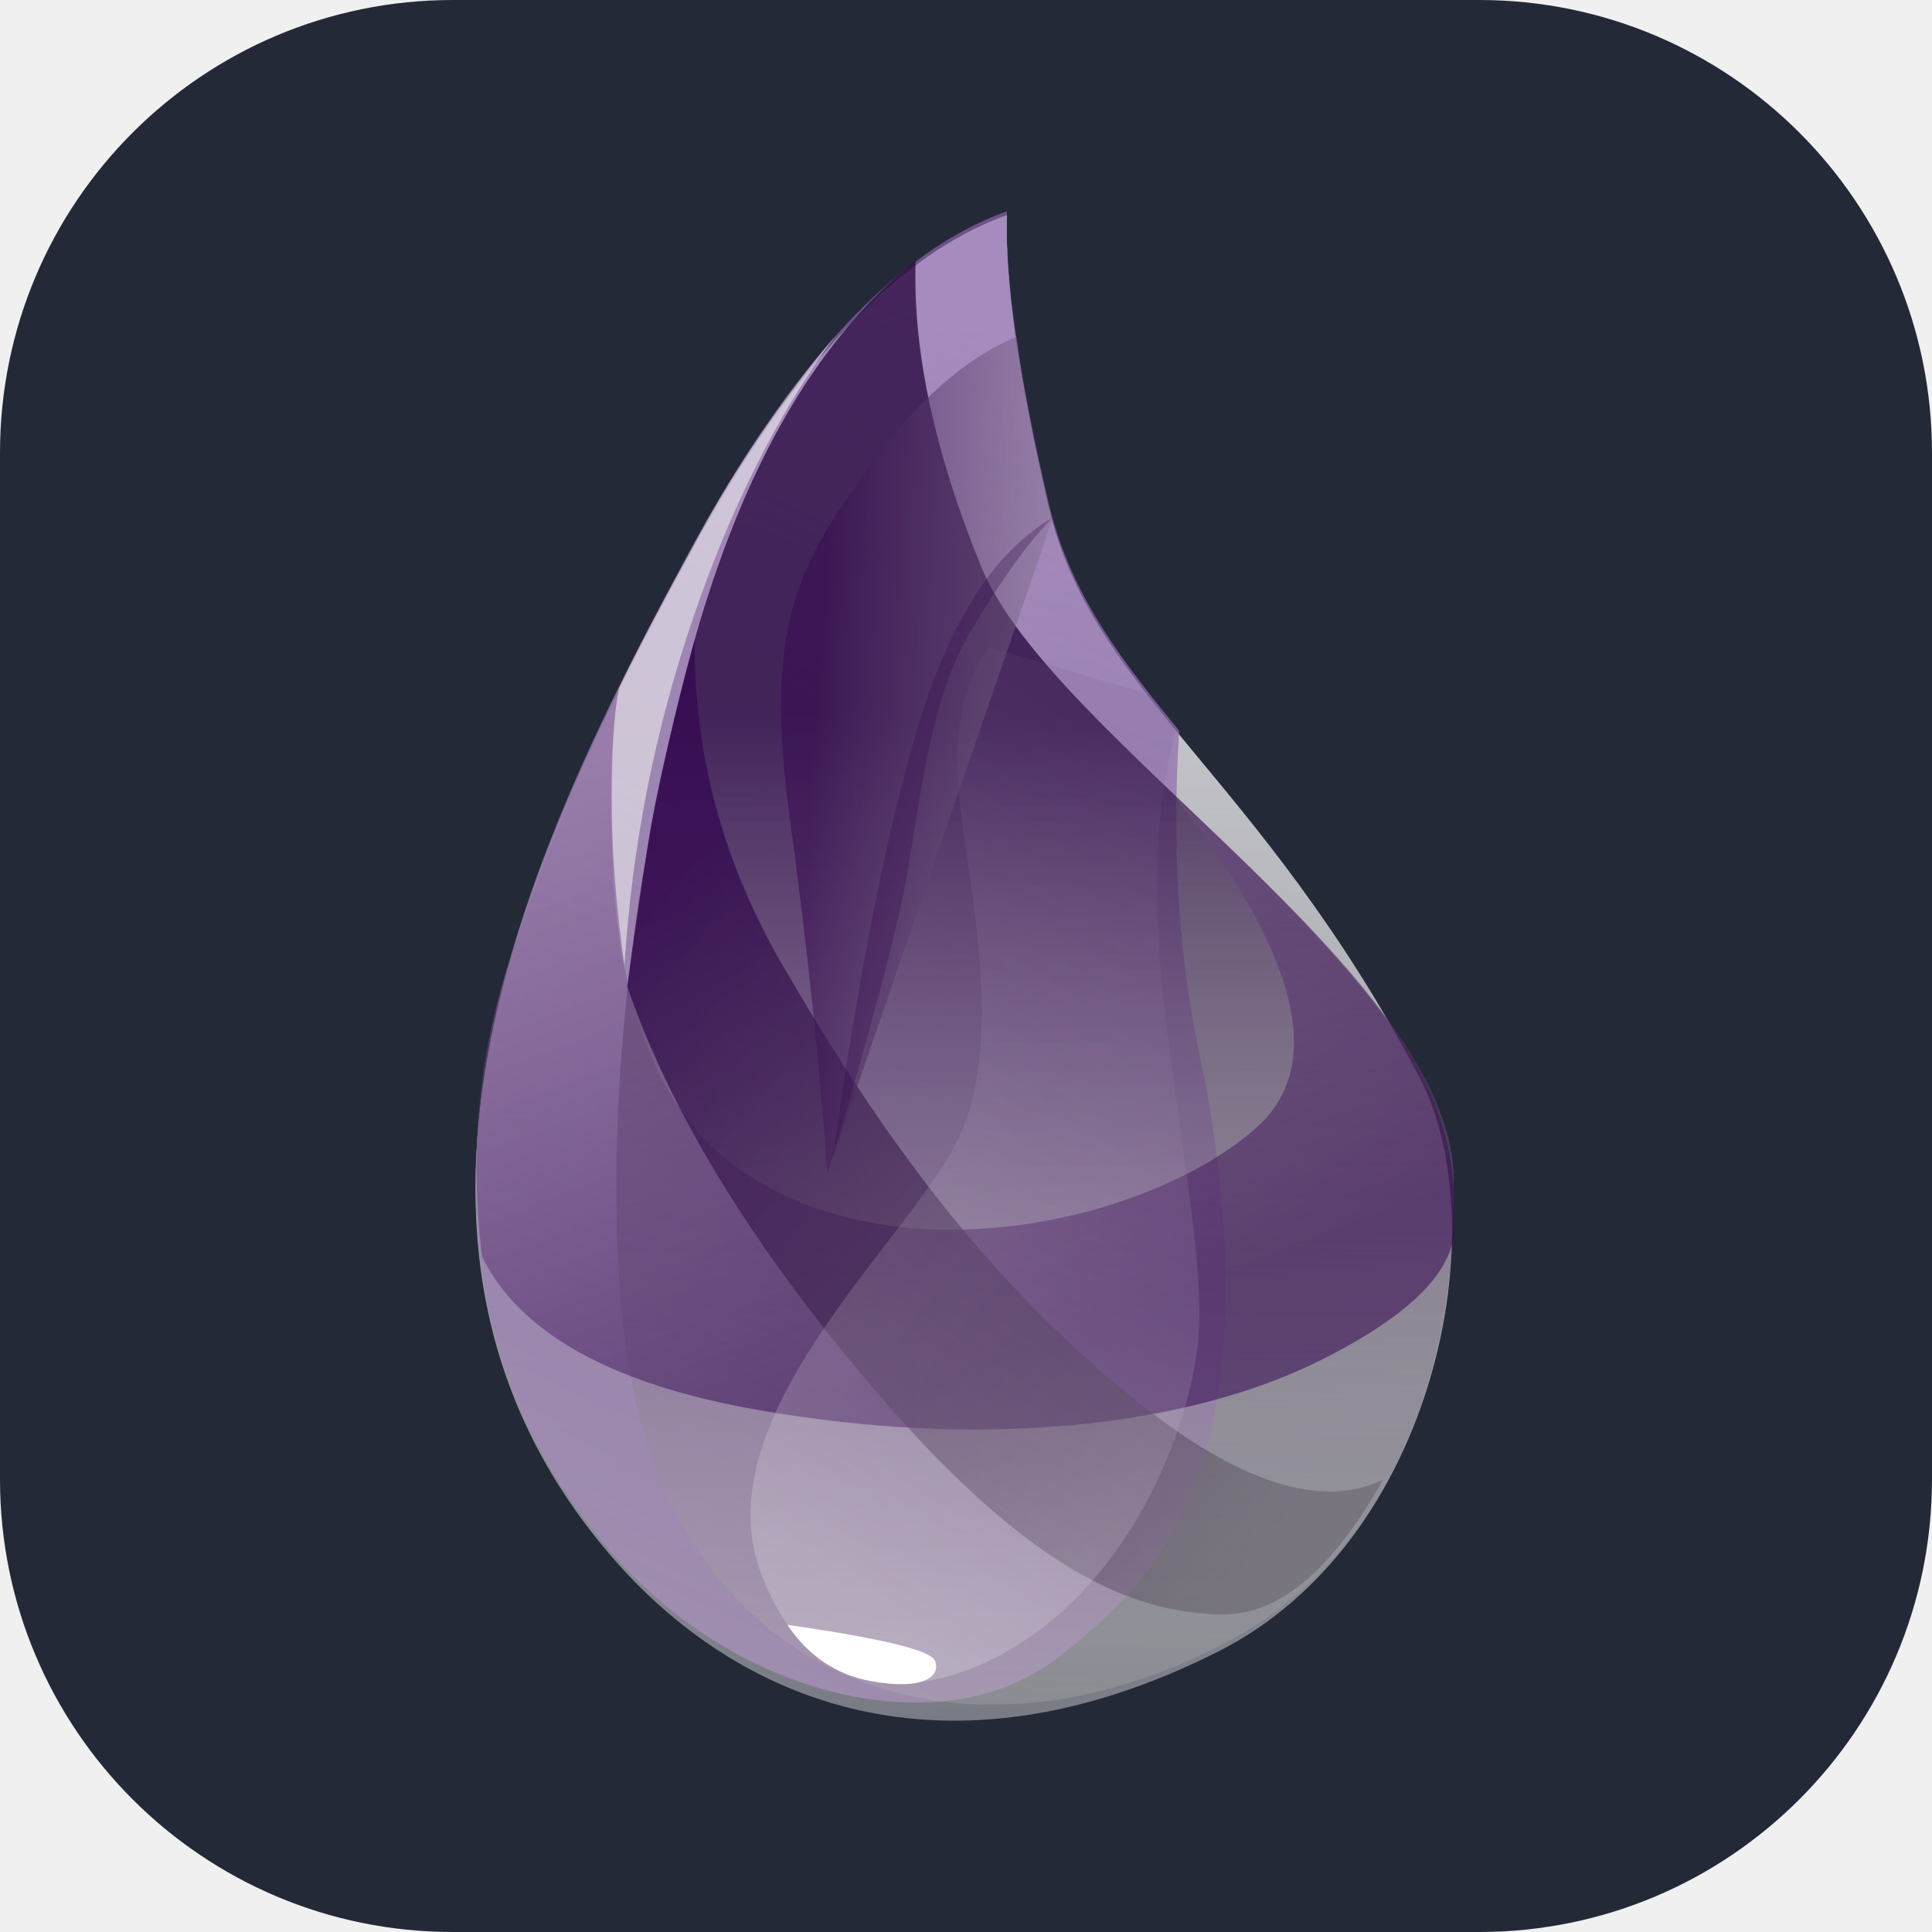
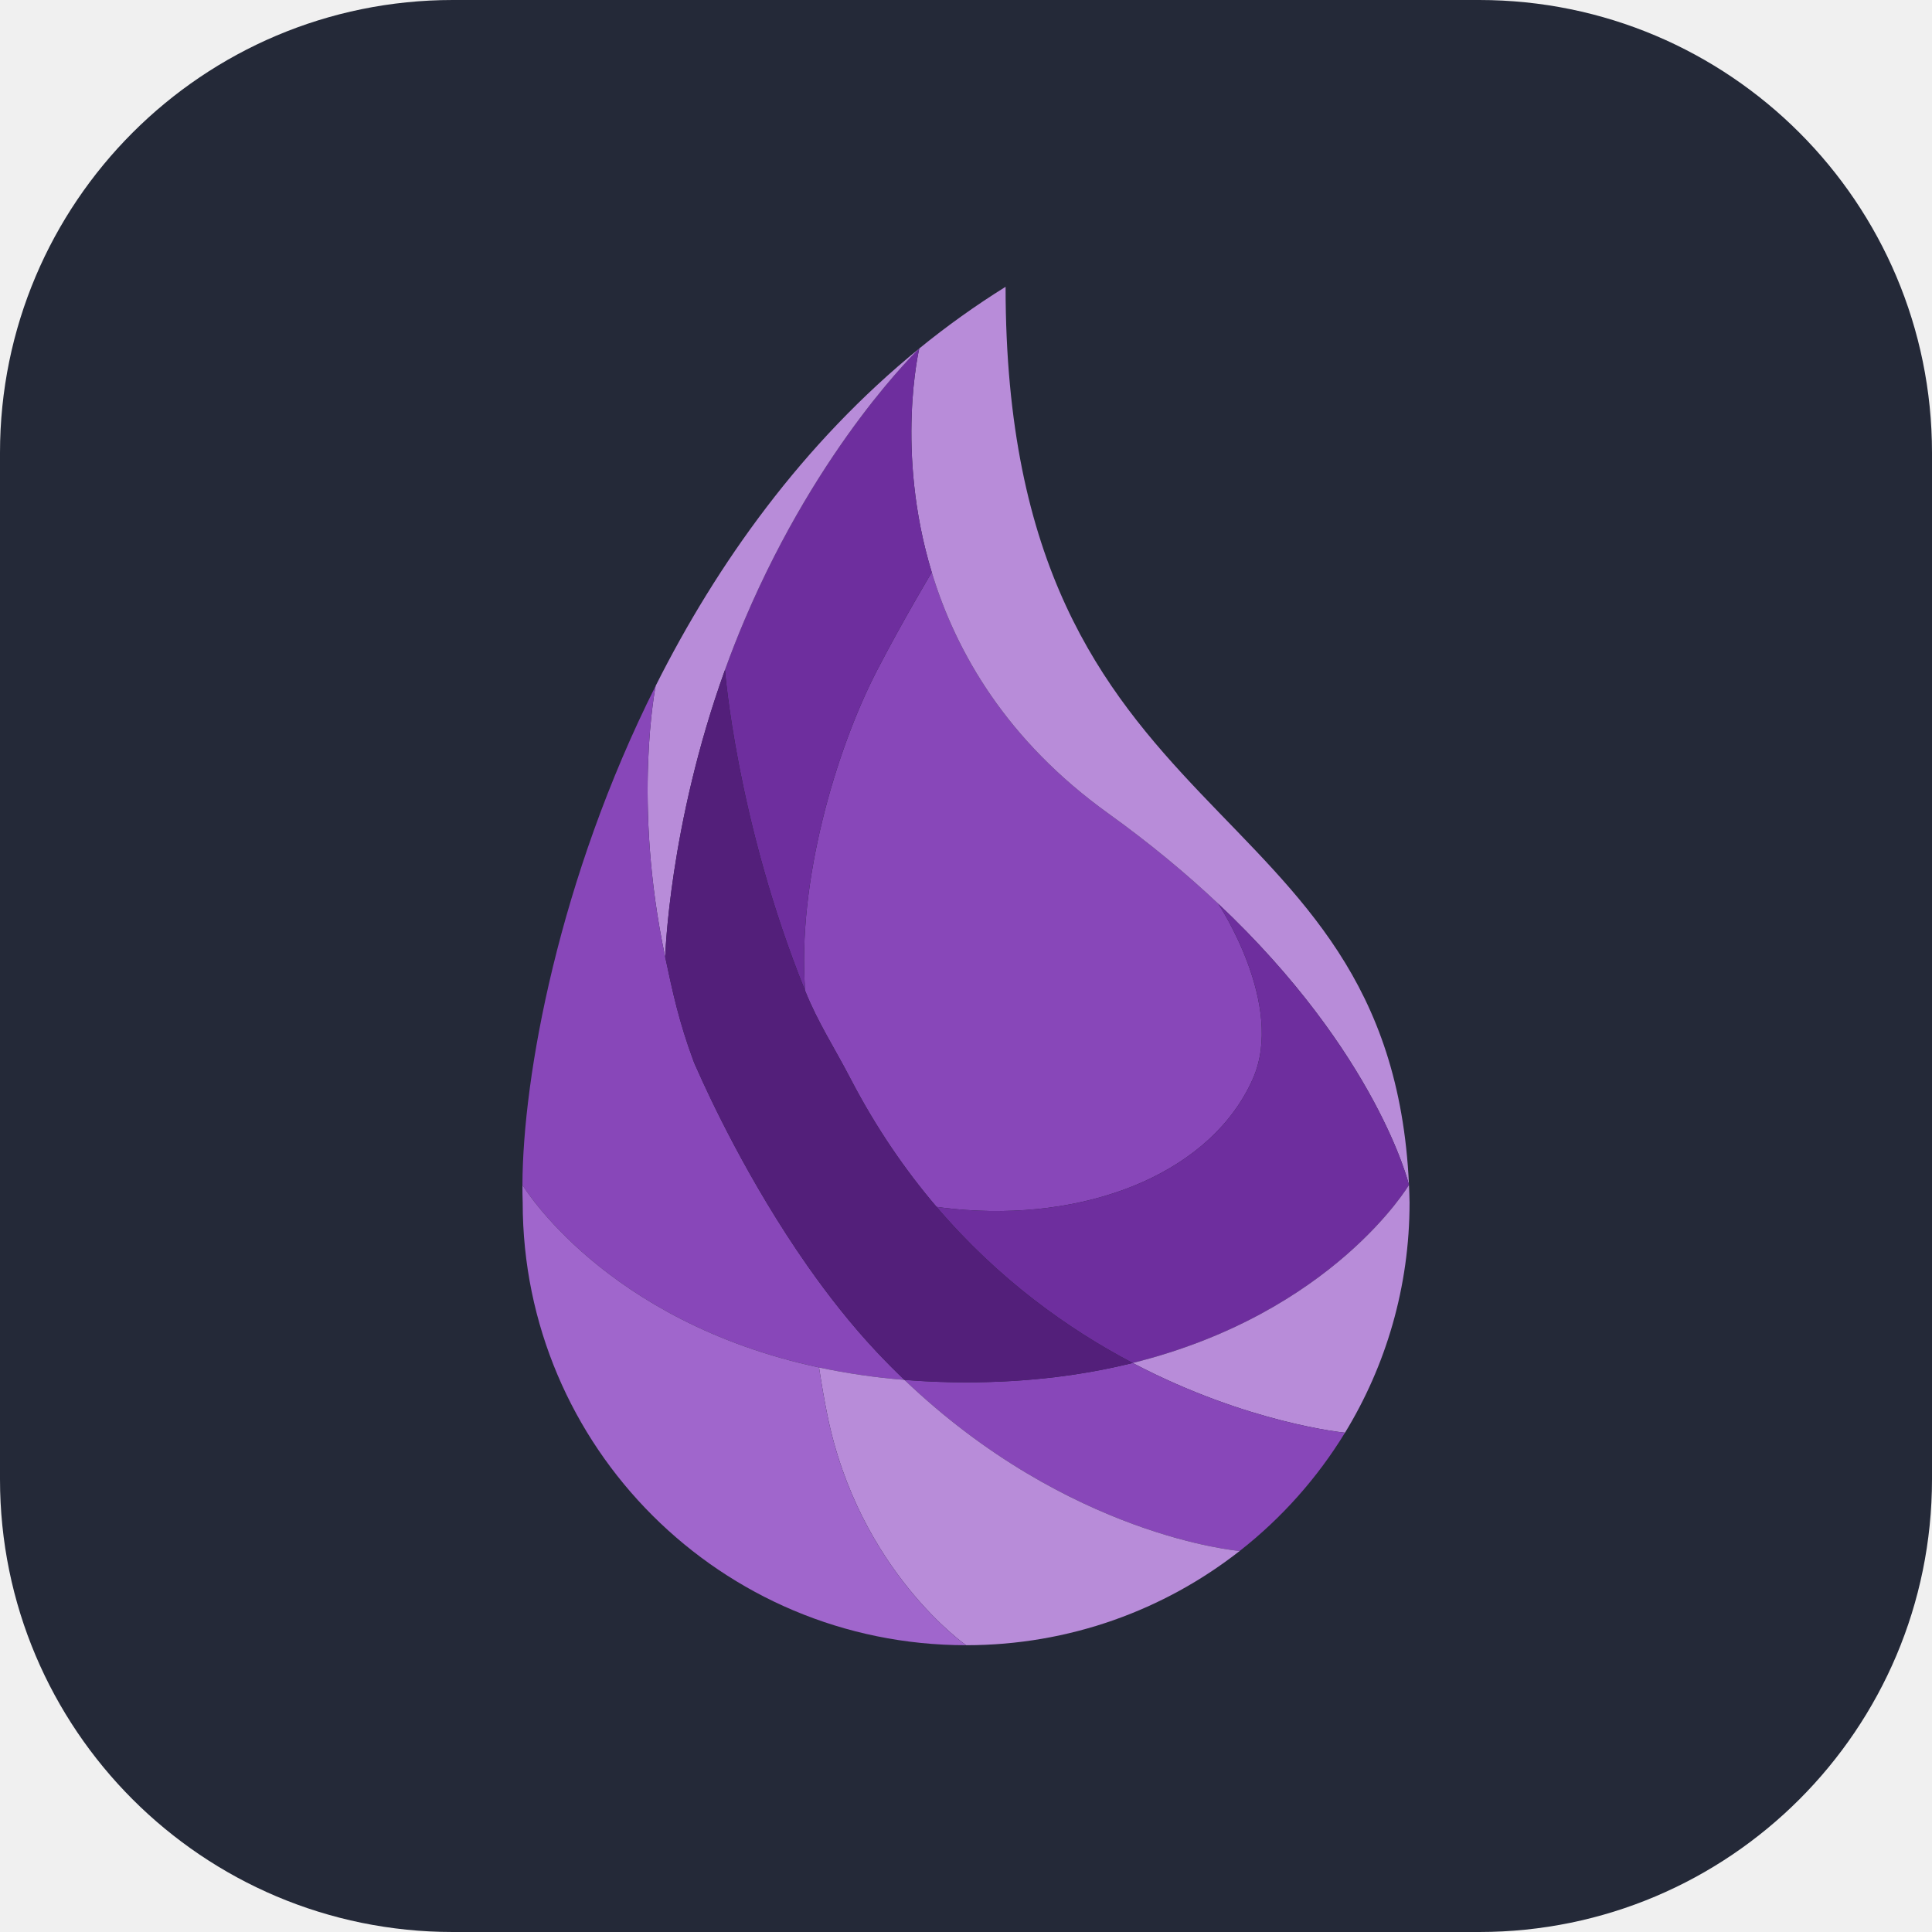
<svg xmlns="http://www.w3.org/2000/svg" width="256" height="256" viewBox="0 0 256 256" fill="none">
  <rect width="256" height="256" rx="60" fill="#242938" />
-   <path fill-rule="evenodd" clip-rule="evenodd" d="M133.418 28.503C118.887 33.654 104.861 48.687 91.338 73.602C71.054 110.974 44.856 164.081 80.931 206.129C97.62 225.581 125.176 237.062 161.34 218.879C190.391 204.272 198.471 162.353 188.041 142.654C166.526 102.02 144.698 91.998 138.853 66.798C134.956 49.998 133.145 37.233 133.418 28.503V28.503Z" fill="url(#paint0_linear_306_52)" />
-   <path fill-rule="evenodd" clip-rule="evenodd" d="M133.418 28C118.814 33.203 104.787 48.236 91.338 73.098C71.164 110.391 44.855 163.578 80.93 205.625C97.62 225.078 124.822 231.364 139.915 219.827C149.755 212.306 156.447 205.137 160.303 190.031C164.596 173.211 161.302 150.567 159.045 140.164C156.189 127.001 155.254 112.553 156.24 96.821C155.893 96.398 155.633 96.081 155.461 95.871C147.603 86.254 141.54 77.878 138.853 66.294C134.956 49.495 133.145 36.73 133.418 28V28Z" fill="url(#paint1_linear_306_52)" />
-   <path fill-rule="evenodd" clip-rule="evenodd" d="M121.326 34.543C107.723 45.294 97.609 63.326 90.984 88.64C81.047 126.611 79.97 161.626 83.475 181.993C90.269 221.475 125.493 236.462 161.623 218.085C183.858 206.775 193.119 182.499 192.628 156.148C192.12 128.864 139.395 97.941 130.057 75.171C123.832 59.99 120.922 46.448 121.326 34.543V34.543Z" fill="url(#paint2_linear_306_52)" />
-   <path fill-rule="evenodd" clip-rule="evenodd" d="M155.811 105.732C172.124 126.654 175.68 141.218 166.479 149.424C152.677 161.734 118.924 169.765 97.927 154.875C83.929 144.948 78.632 123.652 82.038 90.988C76.259 103.056 71.373 115.281 67.38 127.663C63.387 140.045 62.221 153.002 63.882 166.535C68.886 176.659 81.053 183.42 100.383 186.82C129.378 191.918 156.821 189.399 175.236 180.116C187.512 173.928 193.318 167.767 192.655 161.635C193.098 152.579 190.306 143.959 184.278 135.773C178.25 127.588 168.761 117.574 155.811 105.732V105.732Z" fill="url(#paint3_linear_306_52)" />
-   <path fill-rule="evenodd" clip-rule="evenodd" d="M92.06 84.84C91.924 99.95 95.809 114.314 103.715 127.931C115.575 148.358 129.419 168.541 150.135 185.272C163.946 196.425 174.981 200.029 183.241 196.082C176.457 208.224 169.243 214.174 161.6 213.931C150.135 213.567 136.156 208.557 113.758 181.64C98.825 163.696 88.61 146.722 83.112 130.718C83.984 124.369 84.908 118.045 85.885 111.747C86.863 105.448 88.921 96.479 92.06 84.84V84.84Z" fill="url(#paint4_linear_306_52)" />
-   <path fill-rule="evenodd" clip-rule="evenodd" d="M127.098 105.576C128.365 117.885 133.155 137.575 127.098 150.684C121.041 163.794 93.064 187.476 100.787 208.339C108.51 229.201 127.33 224.517 139.135 214.903C150.94 205.288 157.259 189.655 158.66 178.661C160.061 167.666 155.309 146.512 153.763 128.111C152.733 115.844 153.432 105.326 155.861 96.558L152.243 92.005L130.951 85.701C127.537 90.745 126.253 97.37 127.098 105.576V105.576Z" fill="url(#paint5_linear_306_52)" />
-   <path fill-rule="evenodd" clip-rule="evenodd" d="M134.698 44.609C127.807 47.521 121.278 53.291 115.111 61.919C105.86 74.861 101.148 82.619 104.636 108.273C106.961 125.376 108.625 141.11 109.628 155.475L139.45 68.829C138.354 64.413 137.442 60.426 136.715 56.866C135.987 53.307 135.315 49.221 134.698 44.609V44.609Z" fill="url(#paint6_linear_306_52)" />
-   <path fill-rule="evenodd" clip-rule="evenodd" d="M139.393 68.655C131.823 73.074 125.957 82.127 121.795 95.814C117.633 109.501 113.826 128.635 110.372 153.216C114.978 137.582 118.033 126.258 119.538 119.244C121.795 108.724 122.566 93.847 128.558 83.747C132.553 77.013 136.165 71.983 139.393 68.655V68.655Z" fill="#330A4C" fill-opacity="0.316" />
-   <path fill-rule="evenodd" clip-rule="evenodd" d="M104.34 215.306C116.798 217.086 123.313 218.668 123.883 220.053C124.739 222.131 122.306 224.031 115.391 222.754C110.781 221.903 107.097 219.42 104.34 215.306Z" fill="white" />
-   <path fill-rule="evenodd" clip-rule="evenodd" d="M110.599 44.609C103.747 52.796 97.809 61.474 92.786 70.645C87.763 79.817 84.174 86.659 82.018 91.171C81.35 94.537 81.024 99.504 81.04 106.071C81.056 112.638 81.624 119.94 82.744 127.976C83.725 112.239 86.727 96.963 91.751 82.149C96.774 67.335 103.057 54.822 110.599 44.609V44.609Z" fill="#EDEDED" fill-opacity="0.603" />
-   <defs>
-     <linearGradient id="paint0_linear_306_52" x1="130.619" y1="43.244" x2="123.681" y2="227.849" gradientUnits="userSpaceOnUse">
-       <stop stop-color="#D9D8DC" />
-       <stop offset="1" stop-color="white" stop-opacity="0.385" />
-     </linearGradient>
-     <linearGradient id="paint1_linear_306_52" x1="133.755" y1="43.198" x2="61.246" y2="202.116" gradientUnits="userSpaceOnUse">
-       <stop stop-color="#8D67AF" stop-opacity="0.672" />
-       <stop offset="1" stop-color="#9F8DAF" />
-     </linearGradient>
-     <linearGradient id="paint2_linear_306_52" x1="141.849" y1="94.687" x2="141.849" y2="222.482" gradientUnits="userSpaceOnUse">
-       <stop stop-color="#26053D" stop-opacity="0.762" />
-       <stop offset="1" stop-color="#B7B4B4" stop-opacity="0.278" />
-     </linearGradient>
-     <linearGradient id="paint3_linear_306_52" x1="76.278" y1="103.33" x2="108.812" y2="189.51" gradientUnits="userSpaceOnUse">
-       <stop stop-color="#91739F" stop-opacity="0.46" />
-       <stop offset="1" stop-color="#32054F" stop-opacity="0.54" />
-     </linearGradient>
-     <linearGradient id="paint4_linear_306_52" x1="163.238" y1="209.304" x2="73.773" y2="135.173" gradientUnits="userSpaceOnUse">
-       <stop stop-color="#463D49" stop-opacity="0.331" />
-       <stop offset="1" stop-color="#340A50" stop-opacity="0.821" />
-     </linearGradient>
-     <linearGradient id="paint5_linear_306_52" x1="144.85" y1="95.891" x2="81.751" y2="191.882" gradientUnits="userSpaceOnUse">
-       <stop stop-color="#715383" stop-opacity="0.145" />
-       <stop offset="1" stop-color="#F4F4F4" stop-opacity="0.234" />
-     </linearGradient>
-     <linearGradient id="paint6_linear_306_52" x1="150.884" y1="125.17" x2="106.199" y2="122.442" gradientUnits="userSpaceOnUse">
-       <stop stop-color="#A5A1A8" stop-opacity="0.356" />
-       <stop offset="1" stop-color="#370C50" stop-opacity="0.582" />
-     </linearGradient>
-   </defs>
+   <path fill="#8847B9" d="M 161.431,119.757 C 157.260,115.824 152.429,111.791 146.836,107.772 C 133.391,98.109 126.674,86.422 123.464,75.836 C 123.464,75.836 119.673,82.156 116.244,88.768 C 110.720,99.421 105.591,116.979 106.693,131.306 C 108.423,135.580 110.402,138.521 112.722,142.975 C 116.108,149.476 119.975,155.083 124.100,159.918 Q 126.069,160.190 128.018,160.328 C 145.080,161.530 160.634,155.053 165.995,142.975 C 170.357,133.147 161.431,119.757 161.431,119.757" />
+   <path fill="#B88CD9" d="M 186.699,157.011 C 184.213,103.077 133.245,112.119 133.245,38.000 A 111.673,111.673 0.0 0,0 121.811,46.172 C 121.811,46.172 118.578,59.730 123.464,75.836 C 126.675,86.422 133.391,98.109 146.836,107.772 C 152.429,111.791 157.260,115.824 161.431,119.757 C 182.542,139.666 186.699,157.011 186.699,157.011" />
+   <path fill="#6E2E9E" d="M 121.811,46.172 C 121.811,46.172 108.640,58.698 98.689,82.074 A 127.836,127.836 0.0 0,0 96.062,88.768 C 96.062,88.768 97.602,108.836 106.693,131.306 C 105.591,116.979 110.720,99.421 116.244,88.768 C 119.673,82.156 123.463,75.836 123.463,75.836 C 118.579,59.730 121.810,46.172 121.810,46.172" />
+   <path fill="#B88CD9" d="M 121.811,46.172 C 106.368,58.739 95.007,74.686 86.880,90.874 C 86.880,90.874 83.781,106.251 88.142,126.812 C 88.142,126.812 88.629,109.374 96.062,88.768 A 127.836,127.836 0.0 0,1 98.689,82.074 C 108.640,58.698 121.811,46.172 121.811,46.172" />
+   <path fill="#8847B9" d="M 86.880,90.874 C 74.052,116.424 69.280,142.580 69.225,157.011 C 69.225,157.011 80.049,175.111 108.529,181.198 A 88.163,88.163 0.0 0,0 119.843,182.841 A 96.979,96.979 0.0 0,1 116.147,179.114 C 112.811,175.564 109.750,171.665 107.009,167.752 C 99.133,156.510 93.891,145.154 92.349,141.649 C 92.009,140.954 91.877,140.551 91.877,140.551 C 89.989,135.459 89.133,131.487 88.142,126.812 C 83.781,106.251 86.880,90.874 86.880,90.874" />
+   <path fill="#6E2E9E" d="M 150.081,180.601 C 176.605,174.011 186.699,157.011 186.699,157.011 C 186.699,157.011 182.542,139.666 161.431,119.757 C 161.431,119.757 170.357,133.147 165.995,142.975 C 160.634,155.053 145.080,161.530 128.017,160.328 A 58.775,58.775 0.0 0,1 124.100,159.918 C 132.330,169.565 141.584,176.137 150.081,180.601" />
+   <path fill="#B88CD9" d="M 186.775,159.348 A 88.163,88.163 0.0 0,0 186.699,157.011 C 186.699,157.011 176.605,174.011 150.081,180.601 C 165.378,188.635 178.222,189.838 178.222,189.838 C 183.649,180.953 186.775,170.515 186.775,159.348" />
+   <path fill="#8847B9" d="M 150.081,180.601 C 143.706,182.185 136.380,183.167 128.018,183.167 A 101.387,101.387 0.0 0,1 119.843,182.841 C 141.651,203.666 164.265,205.513 164.265,205.513 A 58.995,58.995 0.0 0,0 178.222,189.838 C 178.222,189.838 165.378,188.635 150.081,180.601" />
+   <path fill="#B88CD9" d="M 119.843,182.841 A 88.163,88.163 0.0 0,1 108.529,181.198 C 108.868,183.453 109.237,185.567 109.632,187.510 C 113.829,208.147 128.018,217.999 128.018,217.999 C 141.694,217.999 154.280,213.335 164.265,205.513 C 164.265,205.513 141.651,203.666 119.843,182.841" />
+   <path fill="#A066CC" d="M 69.260,159.348 C 69.260,191.740 95.566,217.999 128.018,217.999 C 128.018,217.999 113.829,208.147 109.632,187.510 A 125.632,125.632 0.0 0,1 108.529,181.198 C 80.049,175.111 69.225,157.011 69.225,157.011 A 58.775,58.775 0.0 0,0 69.260,159.348" />
+   <path fill="#531F7A" d="M 128.018,183.167 C 136.380,183.167 143.706,182.185 150.081,180.601 C 141.584,176.137 132.330,169.565 124.100,159.918 C 119.975,155.083 116.108,149.476 112.722,142.975 C 110.402,138.521 108.423,135.580 106.693,131.306 C 97.602,108.836 96.062,88.768 96.062,88.768 C 88.629,109.374 88.142,126.812 88.142,126.812 C 89.133,131.487 89.989,135.459 91.877,140.551 C 91.877,140.551 92.037,140.939 92.349,141.649 C 93.891,145.154 99.133,156.510 107.009,167.752 C 109.750,171.665 112.811,175.564 116.147,179.114 A 96.979,96.979 0.0 0,0 119.843,182.841 Q 120.417,182.888 120.999,182.928 C 123.253,183.085 125.591,183.167 128.018,183.167" />
</svg>
